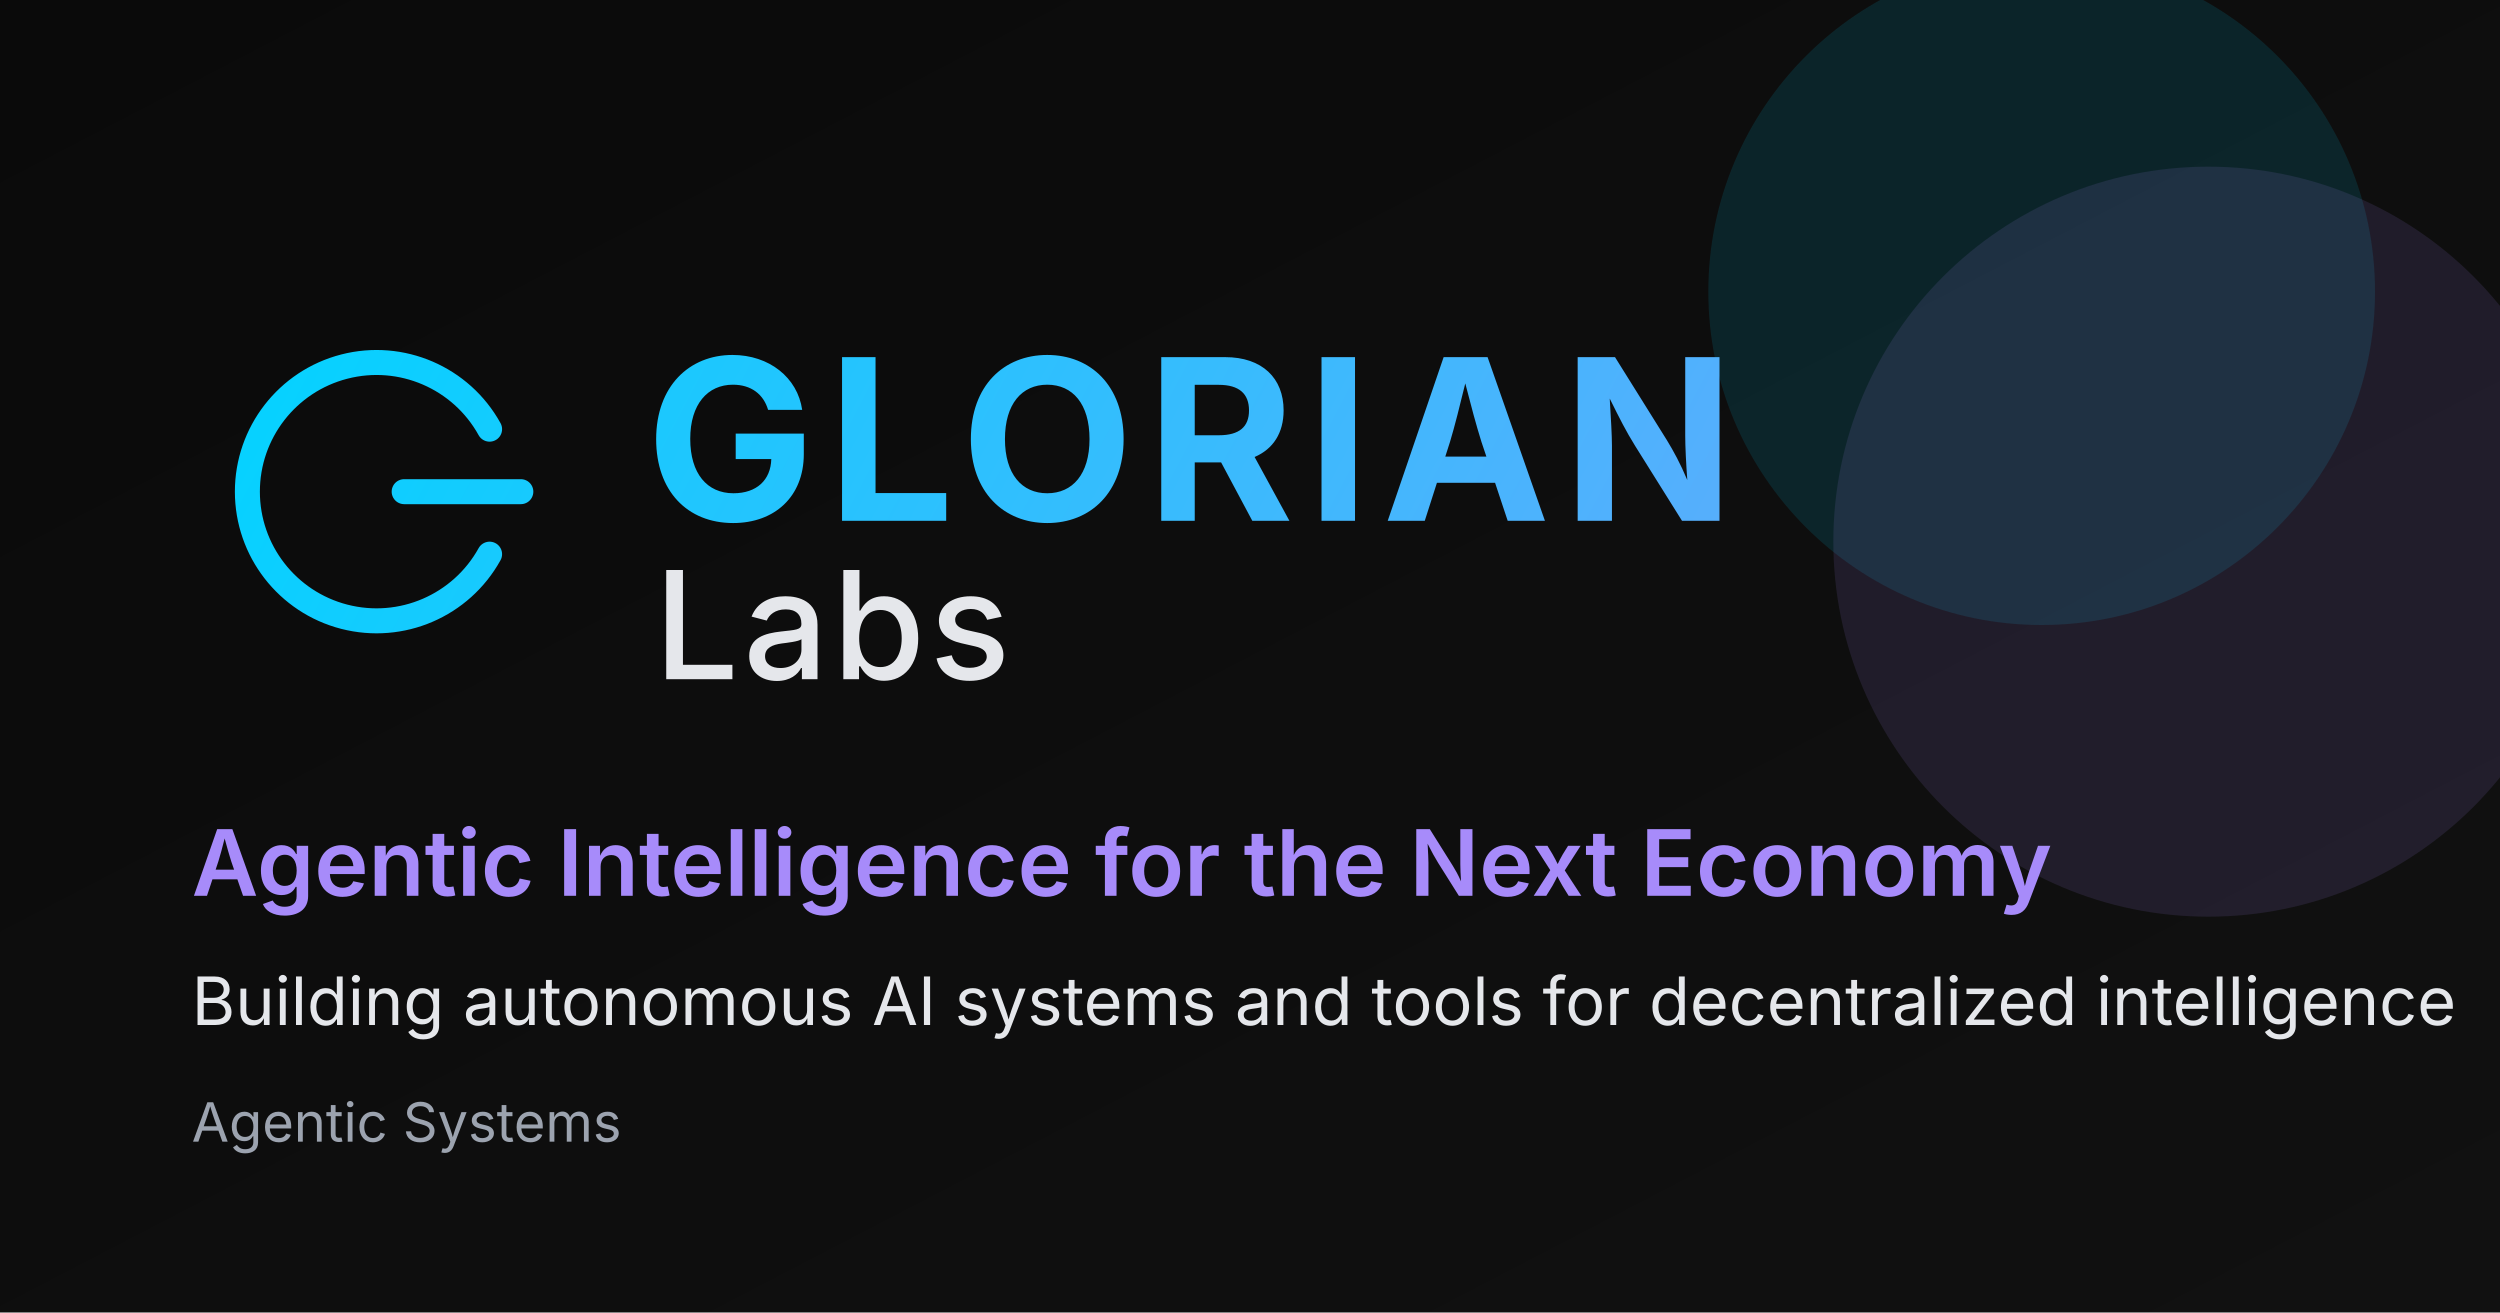
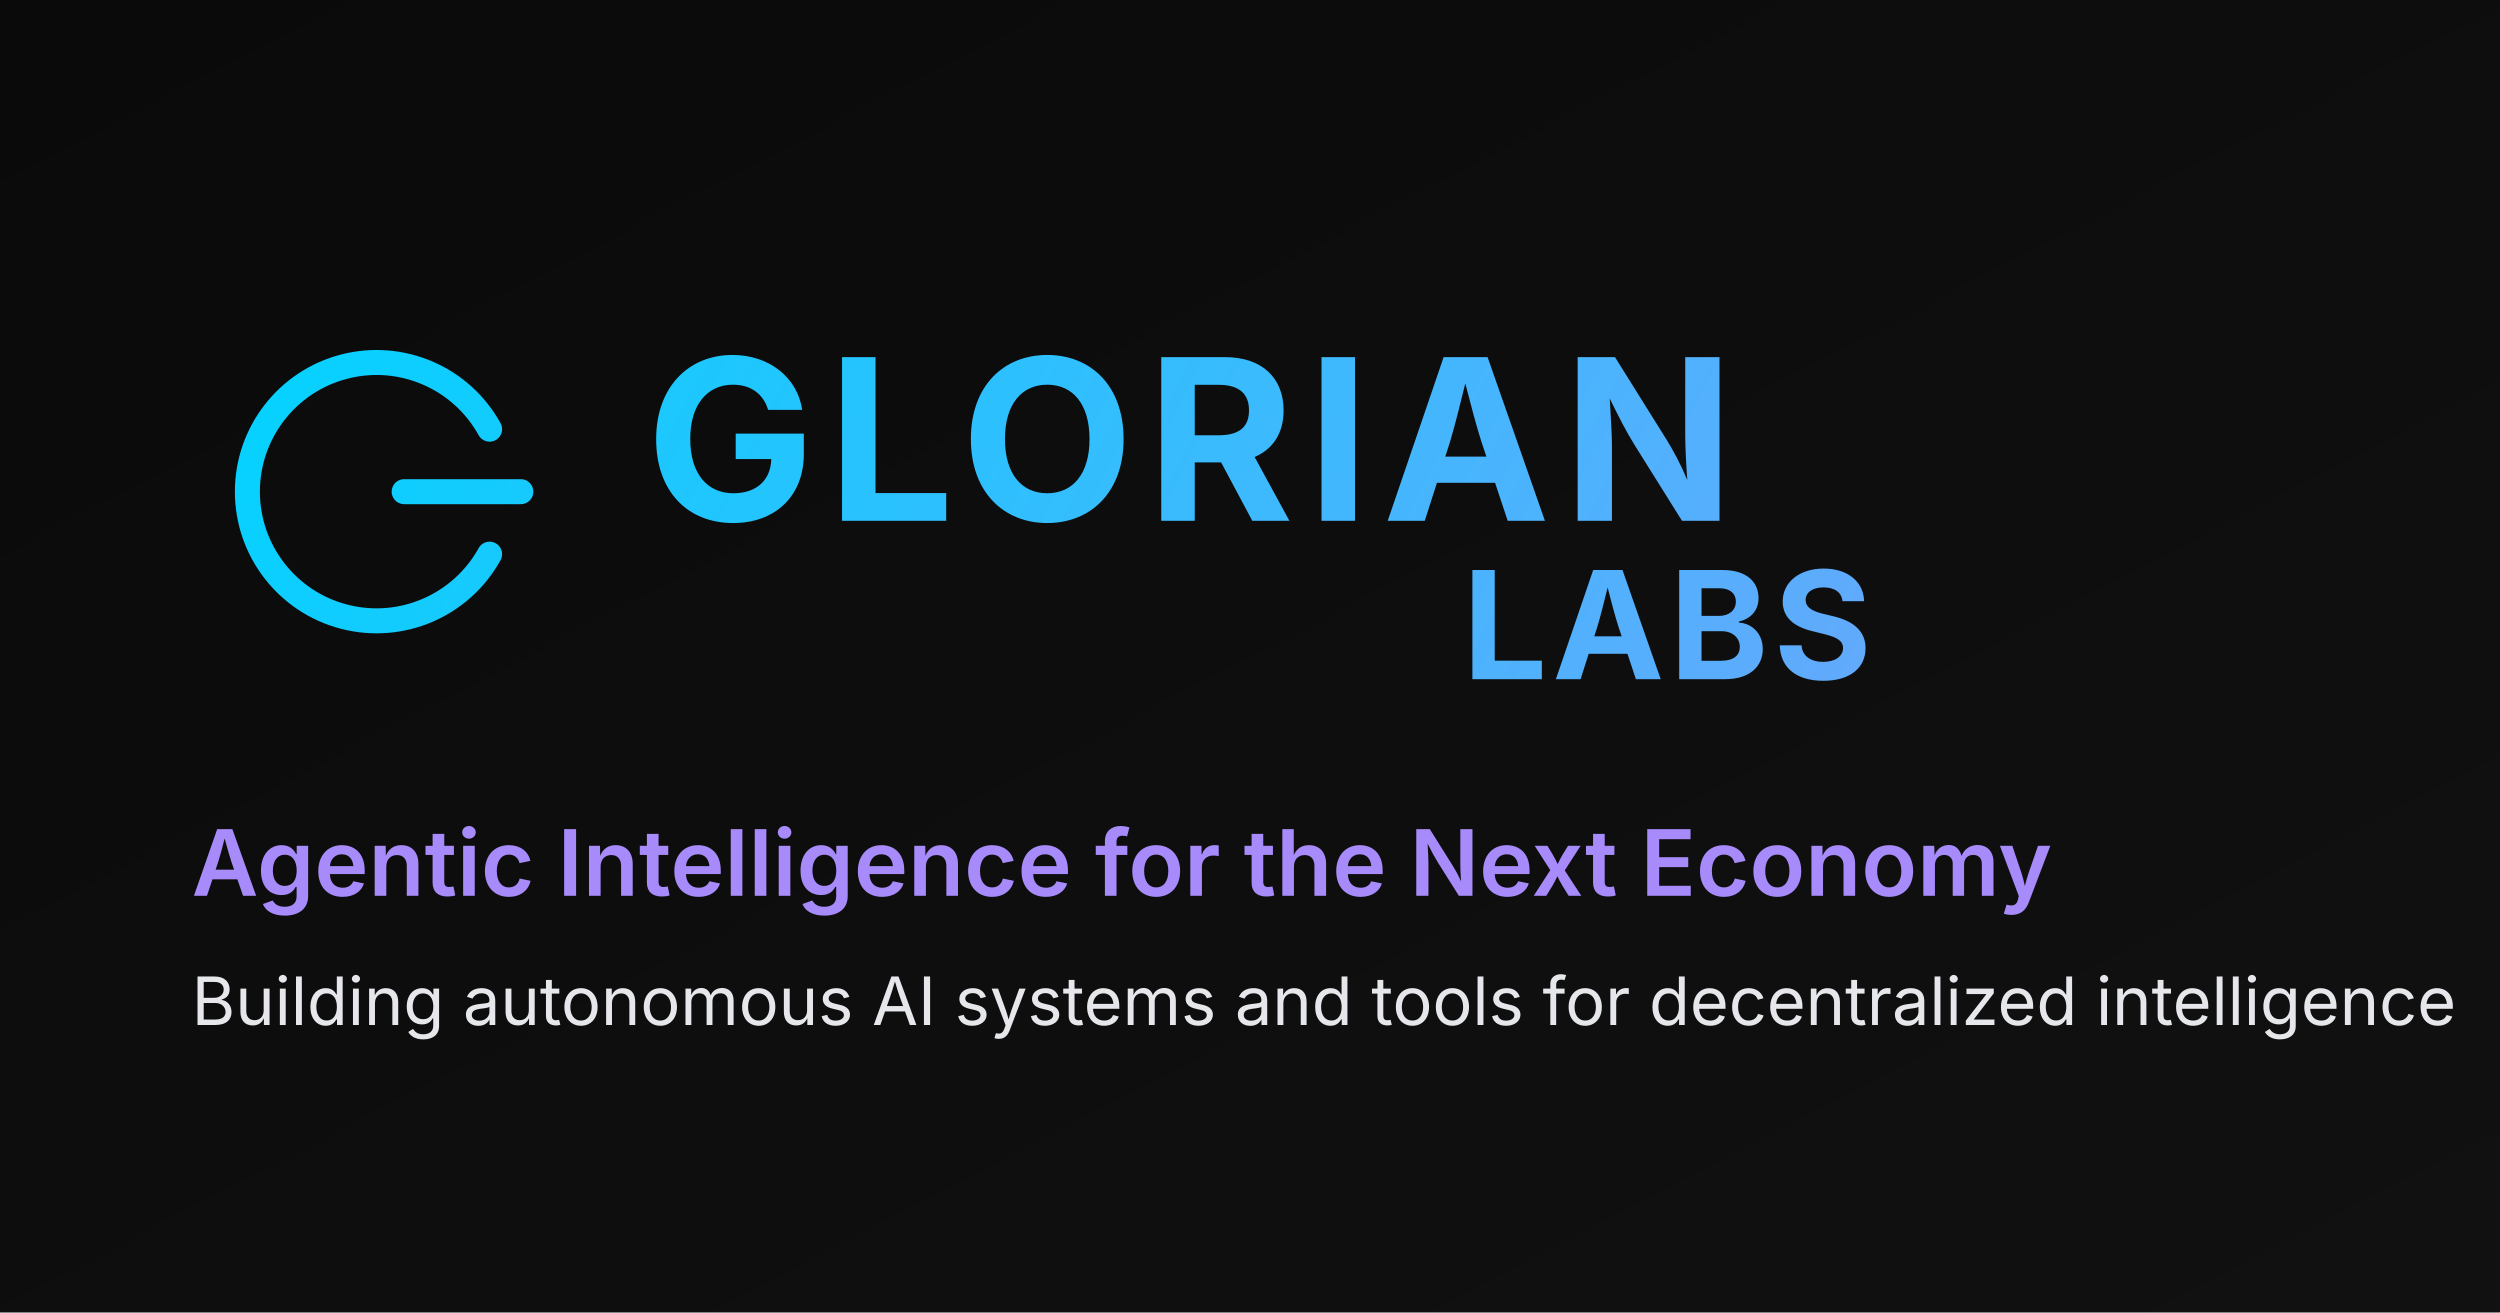
<svg xmlns="http://www.w3.org/2000/svg" viewBox="0 0 1200 630" role="img" aria-label="Glorian Labs social card">
  <defs>
    <linearGradient id="bg-grad" x1="0%" y1="0%" x2="100%" y2="100%">
      <stop offset="0%" stop-color="#0A0A0A" />
      <stop offset="100%" stop-color="#111111" />
    </linearGradient>
    <linearGradient id="brand-grad" gradientUnits="userSpaceOnUse" x1="0" y1="0" x2="1200" y2="630">
      <stop offset="0%" stop-color="#00D4FF" />
      <stop offset="100%" stop-color="#A78BFA" />
    </linearGradient>
  </defs>
  <rect width="1200" height="630" fill="url(#bg-grad)" />
-   <circle cx="980" cy="140" r="160" fill="#00D4FF" fill-opacity="0.12" />
-   <circle cx="1060" cy="260" r="180" fill="#A78BFA" fill-opacity="0.12" />
  <g transform="translate(90 150)">
    <g fill="none" stroke="url(#brand-grad)" stroke-width="12" stroke-linecap="round" stroke-linejoin="round">
      <path d="M145 56A62 62 0 1 0 145 116" />
      <path d="M104 86H160" />
    </g>
    <text x="220" y="100" font-family="Orbitron, Rajdhani, Inter, Arial, sans-serif" font-size="108" font-weight="700" letter-spacing="6" fill="url(#brand-grad)">
      GLORIAN
    </text>
-     <text x="224" y="176" font-family="Inter, Arial, sans-serif" font-size="72" font-weight="500" letter-spacing="2" fill="#E5E7EB">
-       Labs
+     <text x="612" y="176" font-family="Orbitron, Rajdhani, Inter, Arial, sans-serif" font-size="72" font-weight="700" letter-spacing="2.4" fill="url(#brand-grad)">
+       LABS
    </text>
  </g>
  <text x="92" y="430" font-family="Inter, Arial, sans-serif" font-size="44" font-weight="600" fill="#A78BFA">
    Agentic Intelligence for the Next Economy
  </text>
  <text x="92" y="492" font-family="Inter, Arial, sans-serif" font-size="32" fill="#E5E7EB">
    Building autonomous AI systems and tools for decentralized intelligence
  </text>
-   <text x="92" y="548" font-family="Inter, Arial, sans-serif" font-size="26" fill="#9CA3AF">
-     Agentic Systems
-   </text>
</svg>
